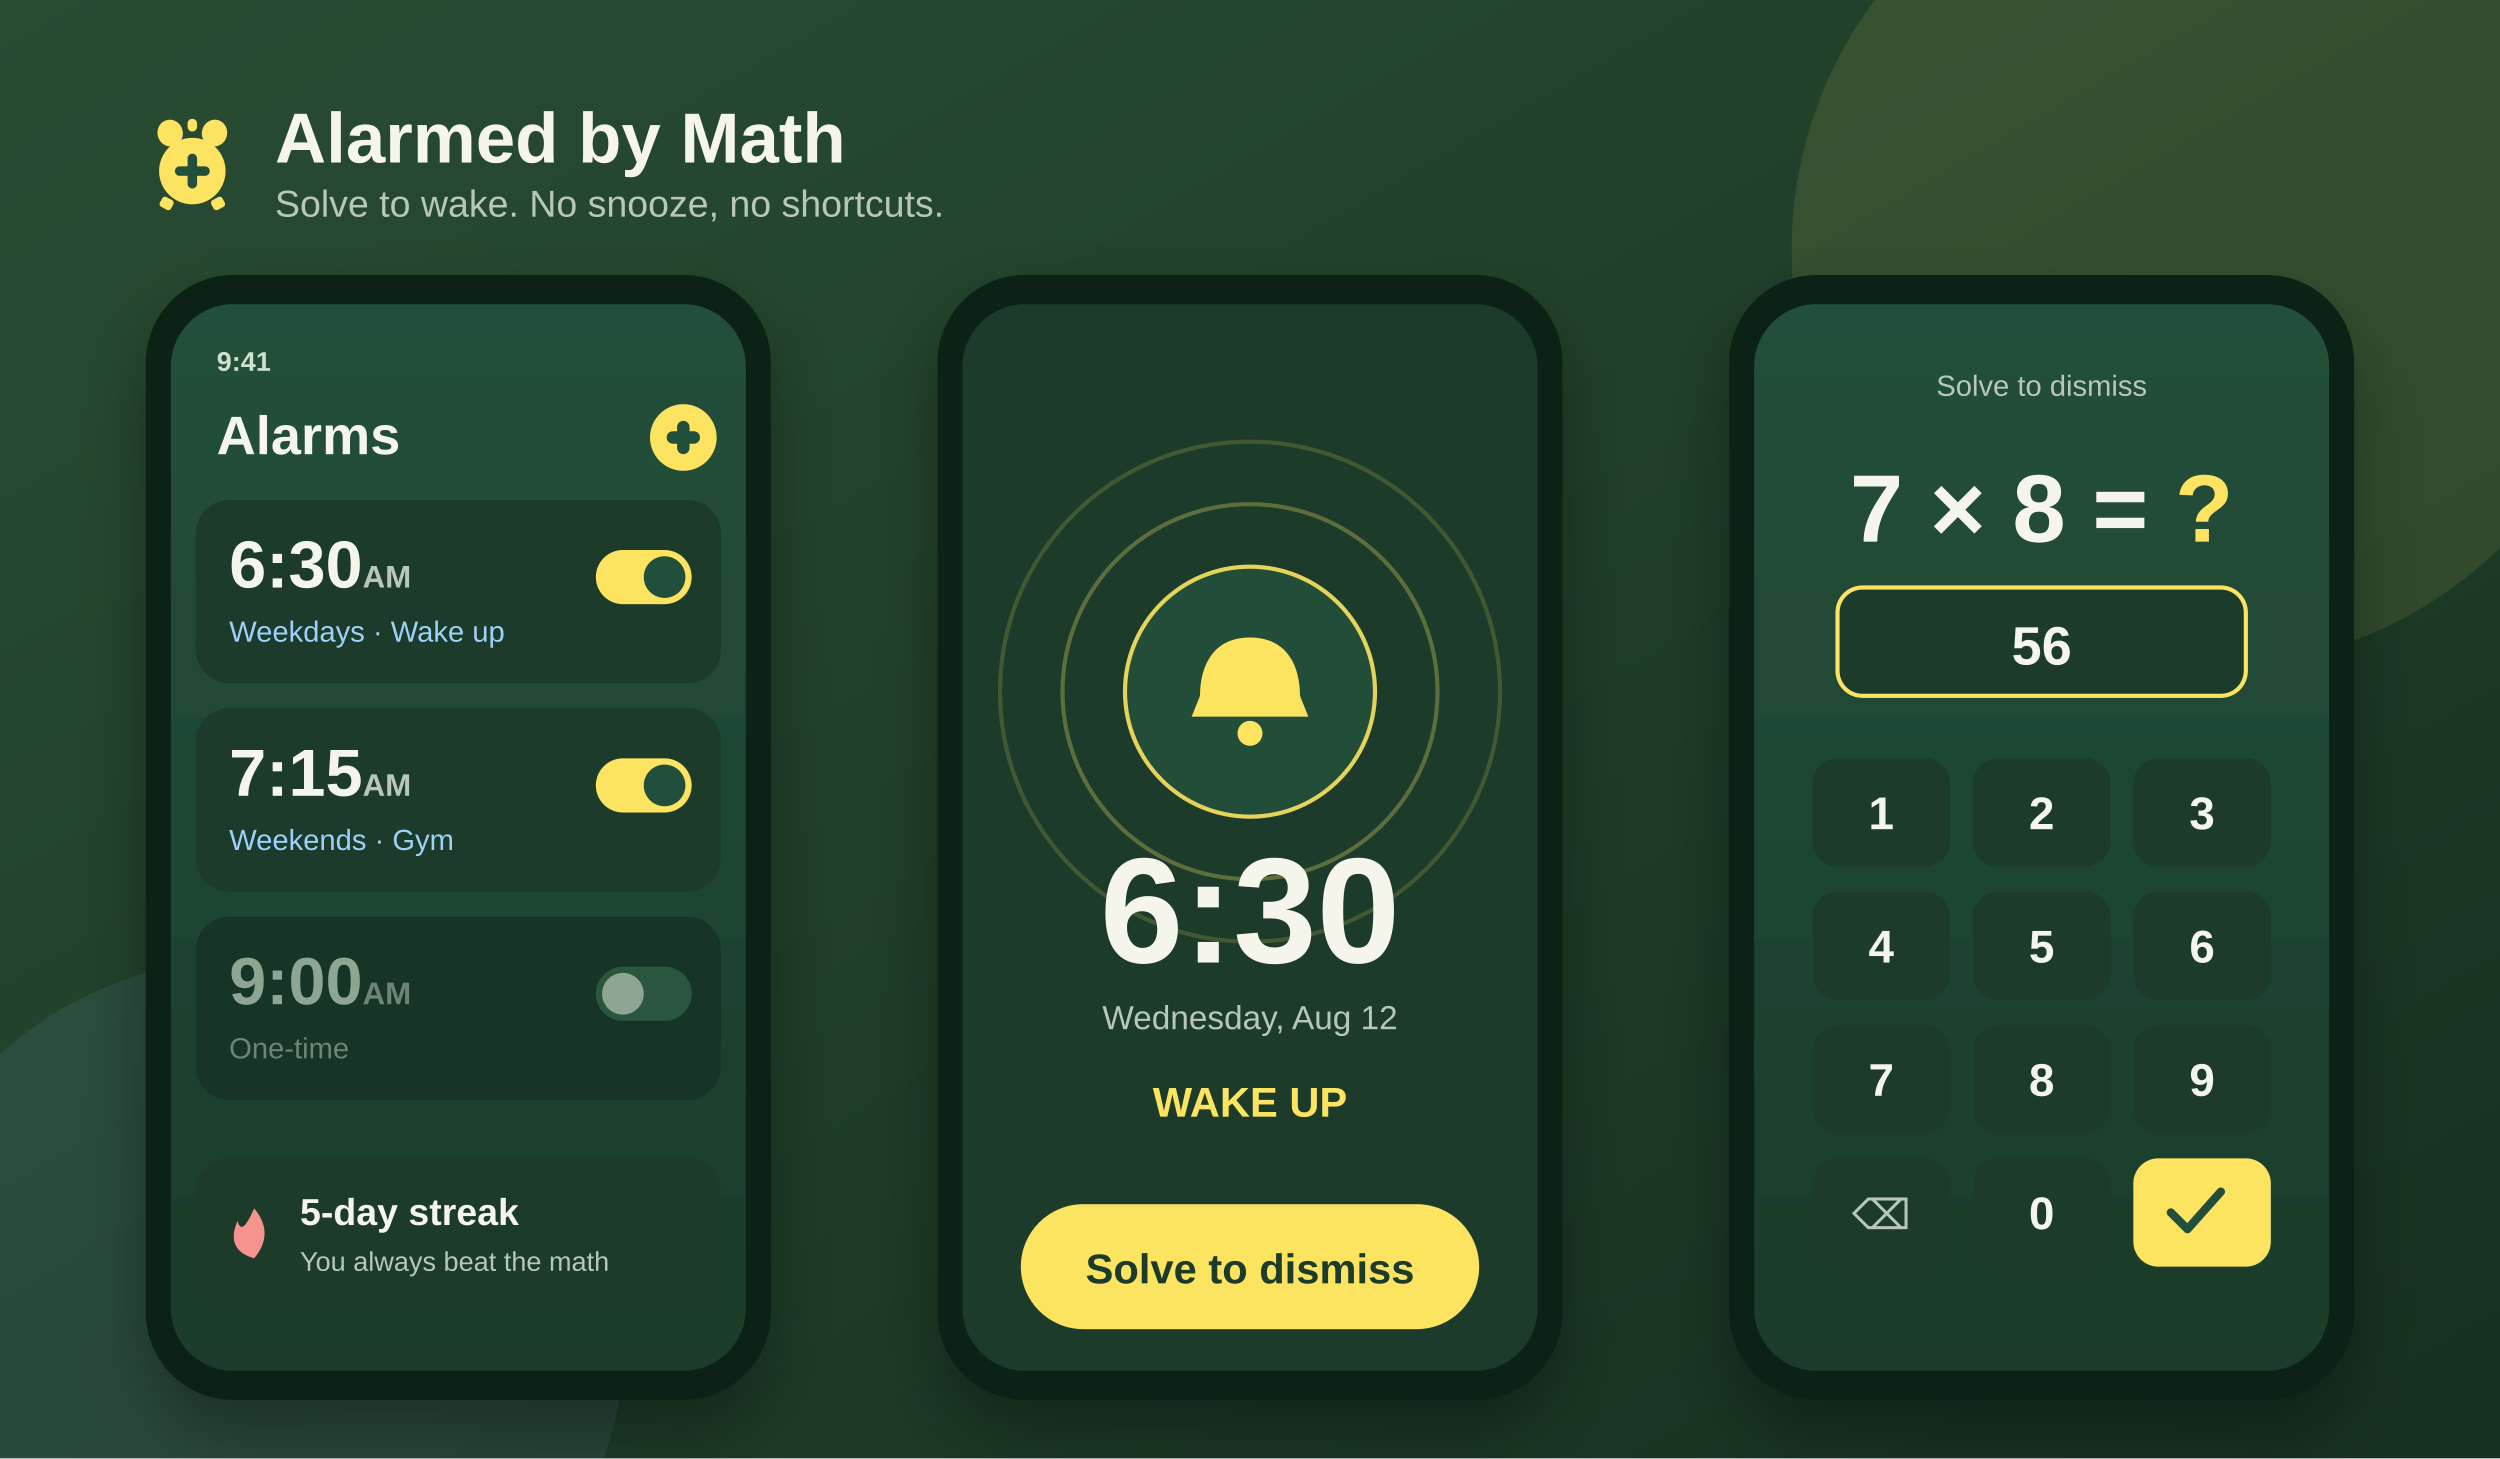
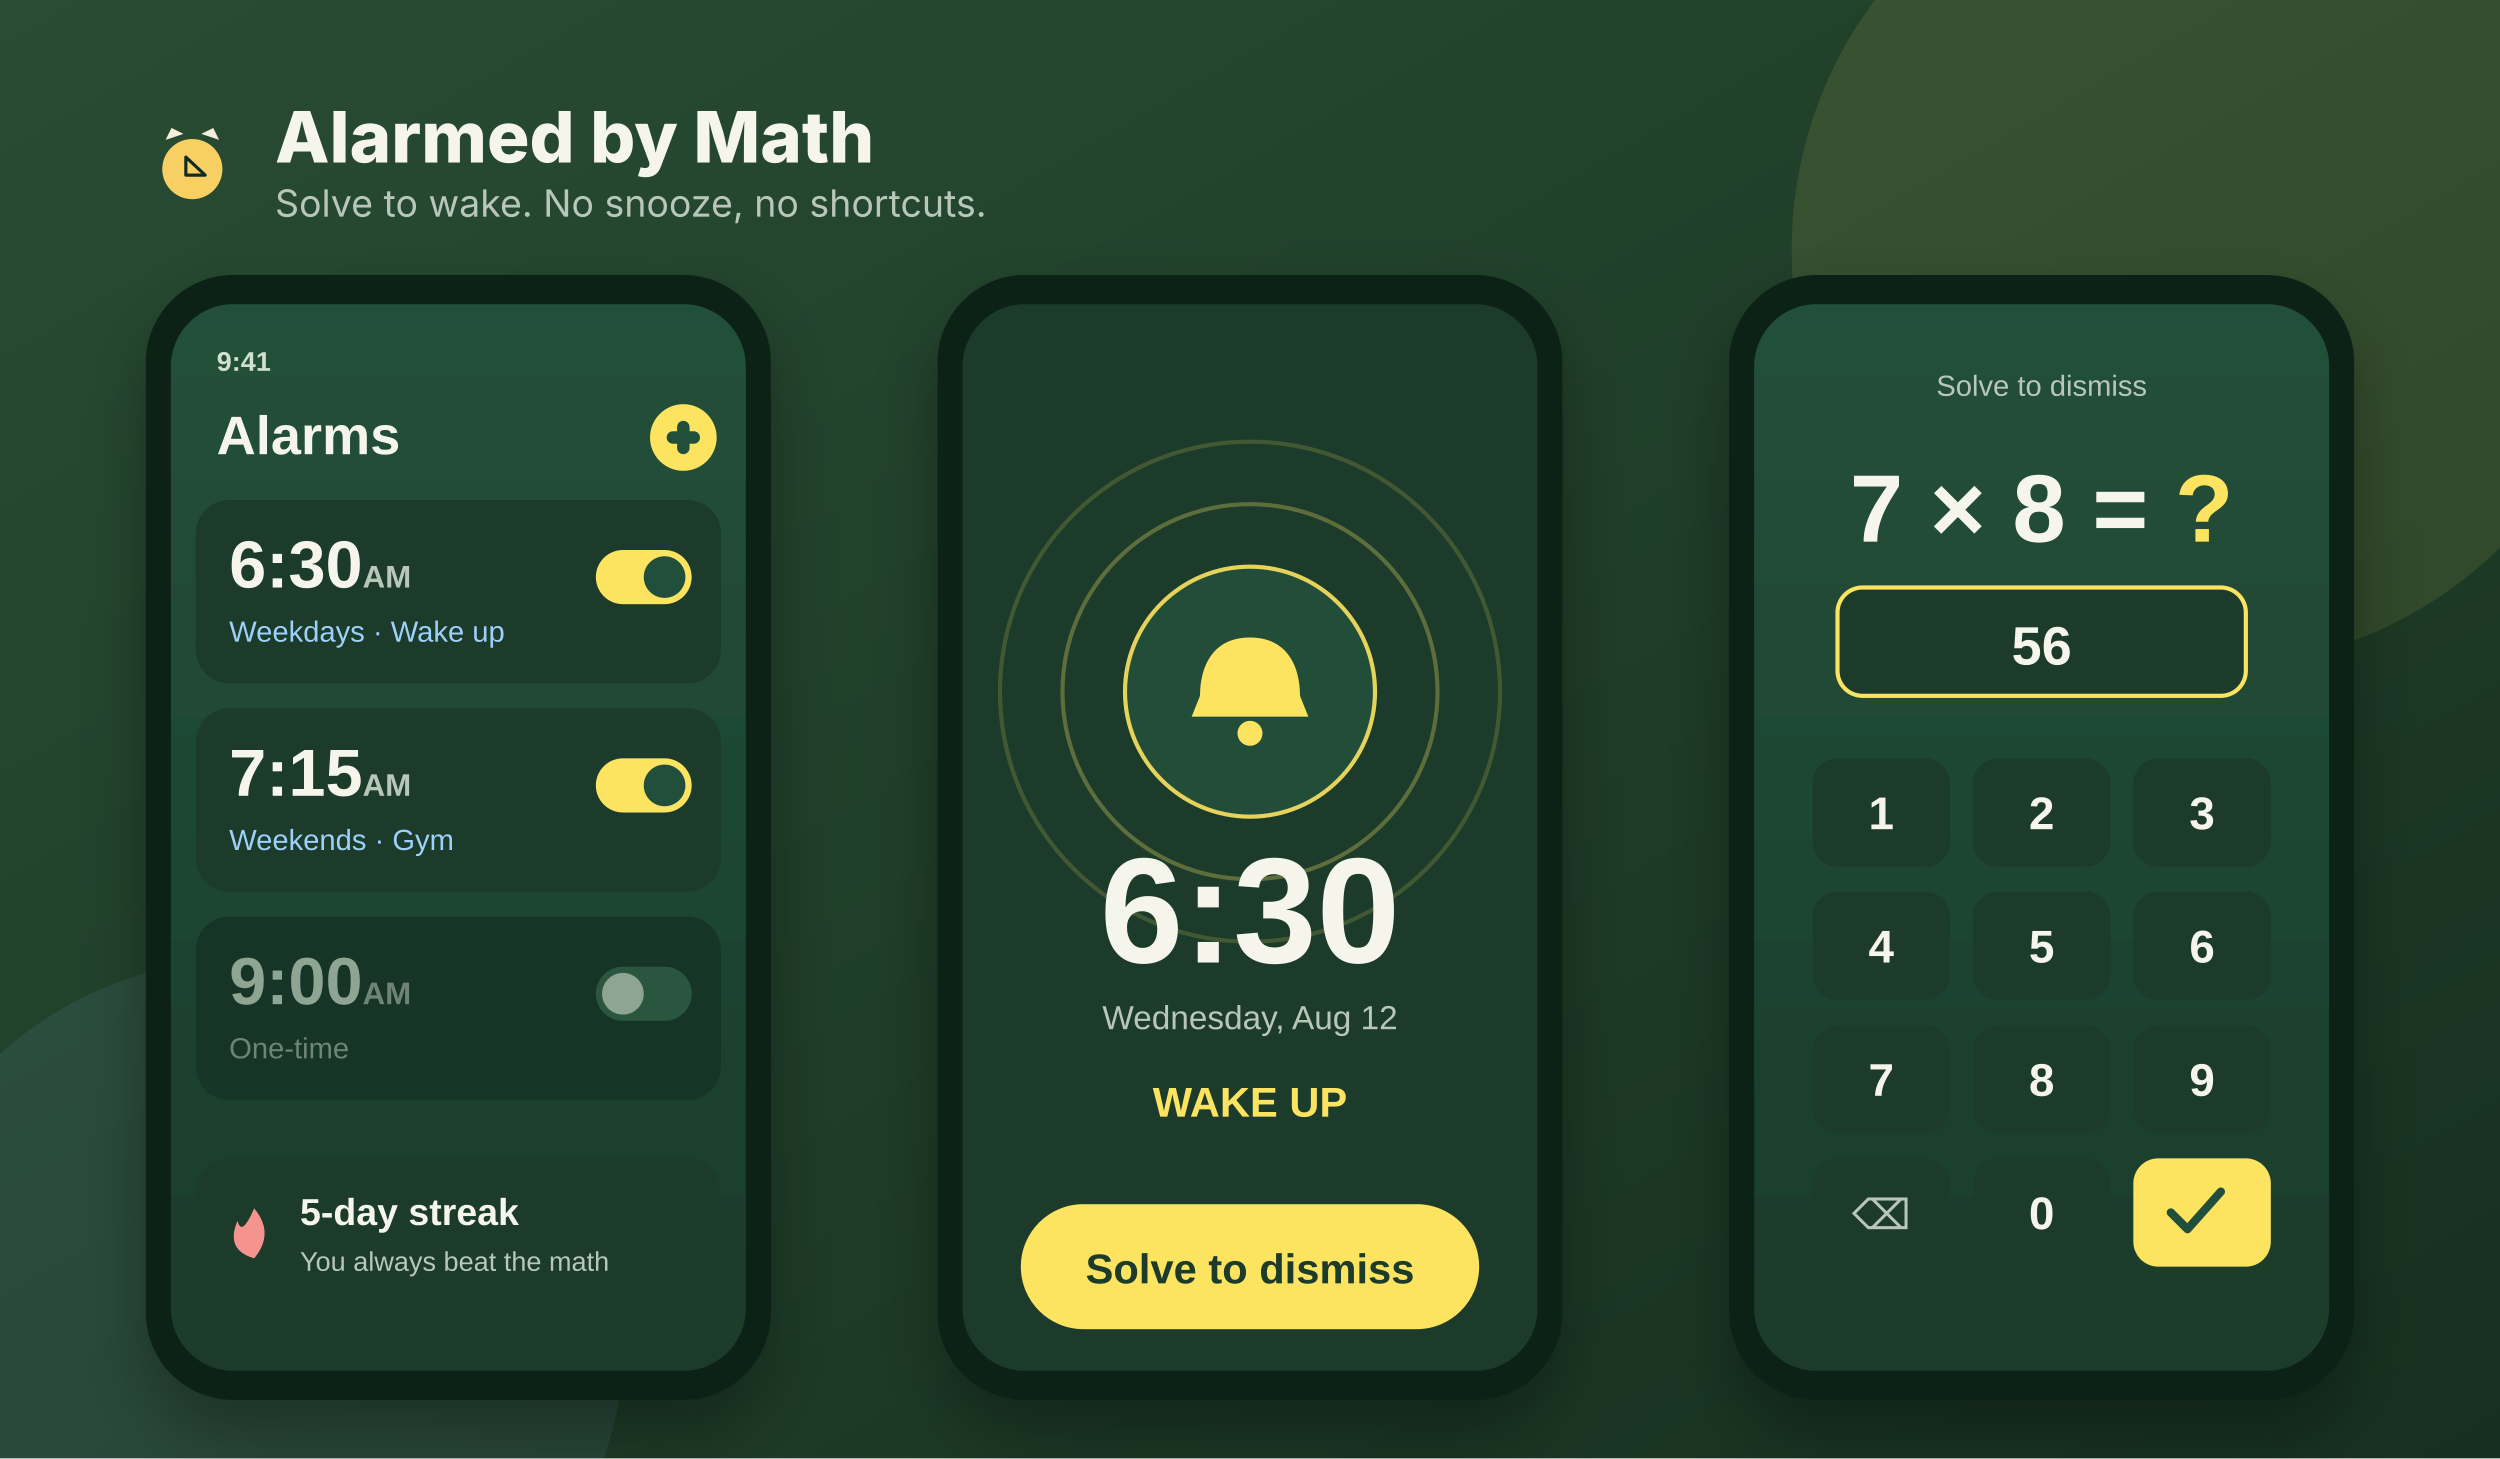
<svg xmlns="http://www.w3.org/2000/svg" width="1200" height="700" viewBox="0 0 1200 700" role="img" aria-labelledby="t d">
  <defs>
    <linearGradient id="bg" x1="0" y1="0" x2="1" y2="1">
      <stop offset="0" stop-color="#294C33" />
      <stop offset="1" stop-color="#16301F" />
    </linearGradient>
    <linearGradient id="screen" x1="0" y1="0" x2="0" y2="1">
      <stop offset="0" stop-color="#23503A" />
      <stop offset="1" stop-color="#1A3B2A" />
    </linearGradient>
    <filter id="sh" x="-20%" y="-20%" width="140%" height="140%">
      <feDropShadow dx="0" dy="16" stdDeviation="16" flood-color="#000000" flood-opacity="0.32" />
    </filter>
  </defs>
  <rect width="1200" height="700" fill="url(#bg)" />
  <circle cx="1060" cy="120" r="200" fill="#FCE361" opacity="0.10" />
  <circle cx="120" cy="640" r="180" fill="#9ED1FA" opacity="0.08" />
-   <g font-family="Arial, Helvetica, sans-serif" transform="translate(70 58)">
-     <g transform="translate(-2 -4) scale(0.76)">
-       <g fill="#FCE361">
-         <ellipse cx="18" cy="13" rx="8" ry="8.5" transform="rotate(-14 18 13)" />
-         <ellipse cx="46" cy="13" rx="8" ry="8.5" transform="rotate(14 46 13)" />
-         <rect x="29" y="4" width="6" height="8" rx="3" />
-         <circle cx="32" cy="37" r="21" />
-         <rect x="12" y="54" width="8" height="7" rx="2" transform="rotate(28 16 57)" />
-         <rect x="44" y="54" width="8" height="7" rx="2" transform="rotate(-28 48 57)" />
-       </g>
-       <g fill="#23503A">
-         <rect x="29" y="26" width="6" height="22" rx="3" />
-         <rect x="21" y="34" width="22" height="6" rx="3" />
-       </g>
+   <g font-family="ui-rounded, -apple-system, BlinkMacSystemFont, sans-serif" transform="translate(70 58)">
+     <g transform="translate(-2 -4) scale(.095)">
+       <path d="M120.650 138.550 L150.550 78.100 L211.000 108.000 Z M391.350 138.550 L361.450 78.100 L301.000 108.000 Z" fill="#f5f0d9" />
+       <path d="M408.000 286.000 C408.000 369.947 339.947 438.000 256.000 438.000 C172.053 438.000 104.000 369.947 104.000 286.000 C104.000 202.053 172.053 134.000 256.000 134.000 C339.947 134.000 408.000 202.053 408.000 286.000 Z" fill="#f7cf63" />
+       <path d="M223.200 225.200 L223.200 316.400 L320.800 316.400 Z" fill="none" stroke="#102b24" stroke-width="16" stroke-linejoin="round" />
    </g>
    <text x="62" y="20" fill="#F5F5EB" font-size="34" font-weight="800">Alarmed by Math</text>
    <text x="62" y="46" fill="#B8C7B8" font-size="18">Solve to wake. No snooze, no shortcuts.</text>
  </g>
  <g transform="translate(70 132)" filter="url(#sh)" font-family="Arial, Helvetica, sans-serif">
    <rect width="300" height="540" rx="42" fill="#0E2117" />
    <rect x="12" y="14" width="276" height="512" rx="30" fill="url(#screen)" />
    <text x="34" y="46" fill="#CFE0CF" font-size="13" font-weight="700">9:41</text>
    <text x="34" y="86" fill="#F5F5EB" font-size="26" font-weight="800">Alarms</text>
    <circle cx="258" cy="78" r="16" fill="#FCE361" />
    <g fill="#23503A">
      <rect x="255" y="70" width="6" height="16" rx="3" />
      <rect x="250" y="75" width="16" height="6" rx="3" />
    </g>
    <rect x="24" y="108" width="252" height="88" rx="16" fill="#1A3B2A" />
    <text x="40" y="150" fill="#F5F5EB" font-size="32" font-weight="800">6:30<tspan font-size="15" fill="#B8C7B8"> AM</tspan>
    </text>
    <text x="40" y="176" fill="#9ED1FA" font-size="14">Weekdays · Wake up</text>
    <rect x="216" y="132" width="46" height="26" rx="13" fill="#FCE361" />
    <circle cx="249" cy="145" r="10" fill="#23503A" />
    <rect x="24" y="208" width="252" height="88" rx="16" fill="#1A3B2A" />
    <text x="40" y="250" fill="#F5F5EB" font-size="32" font-weight="800">7:15<tspan font-size="15" fill="#B8C7B8"> AM</tspan>
    </text>
    <text x="40" y="276" fill="#9ED1FA" font-size="14">Weekends · Gym</text>
    <rect x="216" y="232" width="46" height="26" rx="13" fill="#FCE361" />
    <circle cx="249" cy="245" r="10" fill="#23503A" />
    <rect x="24" y="308" width="252" height="88" rx="16" fill="#163425" />
    <text x="40" y="350" fill="#8FA593" font-size="32" font-weight="800">9:00<tspan font-size="15" fill="#6E8474"> AM</tspan>
    </text>
    <text x="40" y="376" fill="#6E8474" font-size="14">One-time</text>
    <rect x="216" y="332" width="46" height="26" rx="13" fill="#2C5741" />
    <circle cx="229" cy="345" r="10" fill="#8FA593" />
    <rect x="24" y="424" width="252" height="72" rx="16" fill="#1A3B2A" />
    <path d="M52 448 q10 12 0 24 q-14 -4 -8 -18 q2 8 8 -6 z" fill="#F5948F" />
    <text x="74" y="456" fill="#F5F5EB" font-size="18" font-weight="800">5-day streak</text>
    <text x="74" y="478" fill="#B8C7B8" font-size="13">You always beat the math</text>
  </g>
  <g transform="translate(450 132)" filter="url(#sh)" font-family="Arial, Helvetica, sans-serif">
    <rect width="300" height="540" rx="42" fill="#0E2117" />
    <rect x="12" y="14" width="276" height="512" rx="30" fill="#1A3B2A" />
    <circle cx="150" cy="200" r="120" fill="none" stroke="#FCE361" stroke-width="2" opacity="0.18" />
    <circle cx="150" cy="200" r="90" fill="none" stroke="#FCE361" stroke-width="2" opacity="0.30" />
    <circle cx="150" cy="200" r="60" fill="#23503A" stroke="#FCE361" stroke-width="2" opacity="0.9" />
    <g fill="#FCE361" transform="translate(150 200)">
      <path d="M0 -26 C 18 -26 24 -12 24 2 L 28 12 L -28 12 L -24 2 C -24 -12 -18 -26 0 -26 Z" />
      <circle cx="0" cy="20" r="6" />
    </g>
    <text x="150" y="330" fill="#F5F5EB" font-size="72" font-weight="800" text-anchor="middle">6:30</text>
    <text x="150" y="362" fill="#B8C7B8" font-size="16" text-anchor="middle">Wednesday, Aug 12</text>
    <text x="150" y="404" fill="#FCE361" font-size="20" font-weight="800" text-anchor="middle">WAKE UP</text>
    <rect x="40" y="446" width="220" height="60" rx="30" fill="#FCE361" />
    <text x="150" y="484" fill="#1A3B2A" font-size="20" font-weight="800" text-anchor="middle">Solve to dismiss</text>
  </g>
  <g transform="translate(830 132)" filter="url(#sh)" font-family="Arial, Helvetica, sans-serif">
    <rect width="300" height="540" rx="42" fill="#0E2117" />
    <rect x="12" y="14" width="276" height="512" rx="30" fill="url(#screen)" />
    <text x="150" y="58" fill="#B8C7B8" font-size="14" text-anchor="middle">Solve to dismiss</text>
    <text x="150" y="128" fill="#F5F5EB" font-size="46" font-weight="800" text-anchor="middle">7 × 8 = <tspan fill="#FCE361">?</tspan>
    </text>
    <rect x="52" y="150" width="196" height="52" rx="12" fill="#1A3B2A" stroke="#FCE361" stroke-width="2" />
    <text x="150" y="187" fill="#F5F5EB" font-size="26" font-weight="800" text-anchor="middle">56</text>
    <g fill="#1A3B2A">
      <rect x="40" y="232" width="66" height="52" rx="12" />
      <rect x="117" y="232" width="66" height="52" rx="12" />
      <rect x="194" y="232" width="66" height="52" rx="12" />
      <rect x="40" y="296" width="66" height="52" rx="12" />
      <rect x="117" y="296" width="66" height="52" rx="12" />
      <rect x="194" y="296" width="66" height="52" rx="12" />
      <rect x="40" y="360" width="66" height="52" rx="12" />
      <rect x="117" y="360" width="66" height="52" rx="12" />
      <rect x="194" y="360" width="66" height="52" rx="12" />
      <rect x="40" y="424" width="66" height="52" rx="12" />
      <rect x="117" y="424" width="66" height="52" rx="12" />
    </g>
    <rect x="194" y="424" width="66" height="52" rx="12" fill="#FCE361" />
    <g fill="#F5F5EB" font-size="22" font-weight="700" text-anchor="middle">
      <text x="73" y="266">1</text>
      <text x="150" y="266">2</text>
      <text x="227" y="266">3</text>
      <text x="73" y="330">4</text>
      <text x="150" y="330">5</text>
      <text x="227" y="330">6</text>
      <text x="73" y="394">7</text>
      <text x="150" y="394">8</text>
      <text x="227" y="394">9</text>
      <text x="150" y="458">0</text>
    </g>
    <text x="73" y="458" fill="#B8C7B8" font-size="20" text-anchor="middle">⌫</text>
    <path d="M212 450 l8 8 l16 -18" fill="none" stroke="#23503A" stroke-width="4" stroke-linecap="round" stroke-linejoin="round" />
  </g>
</svg>
